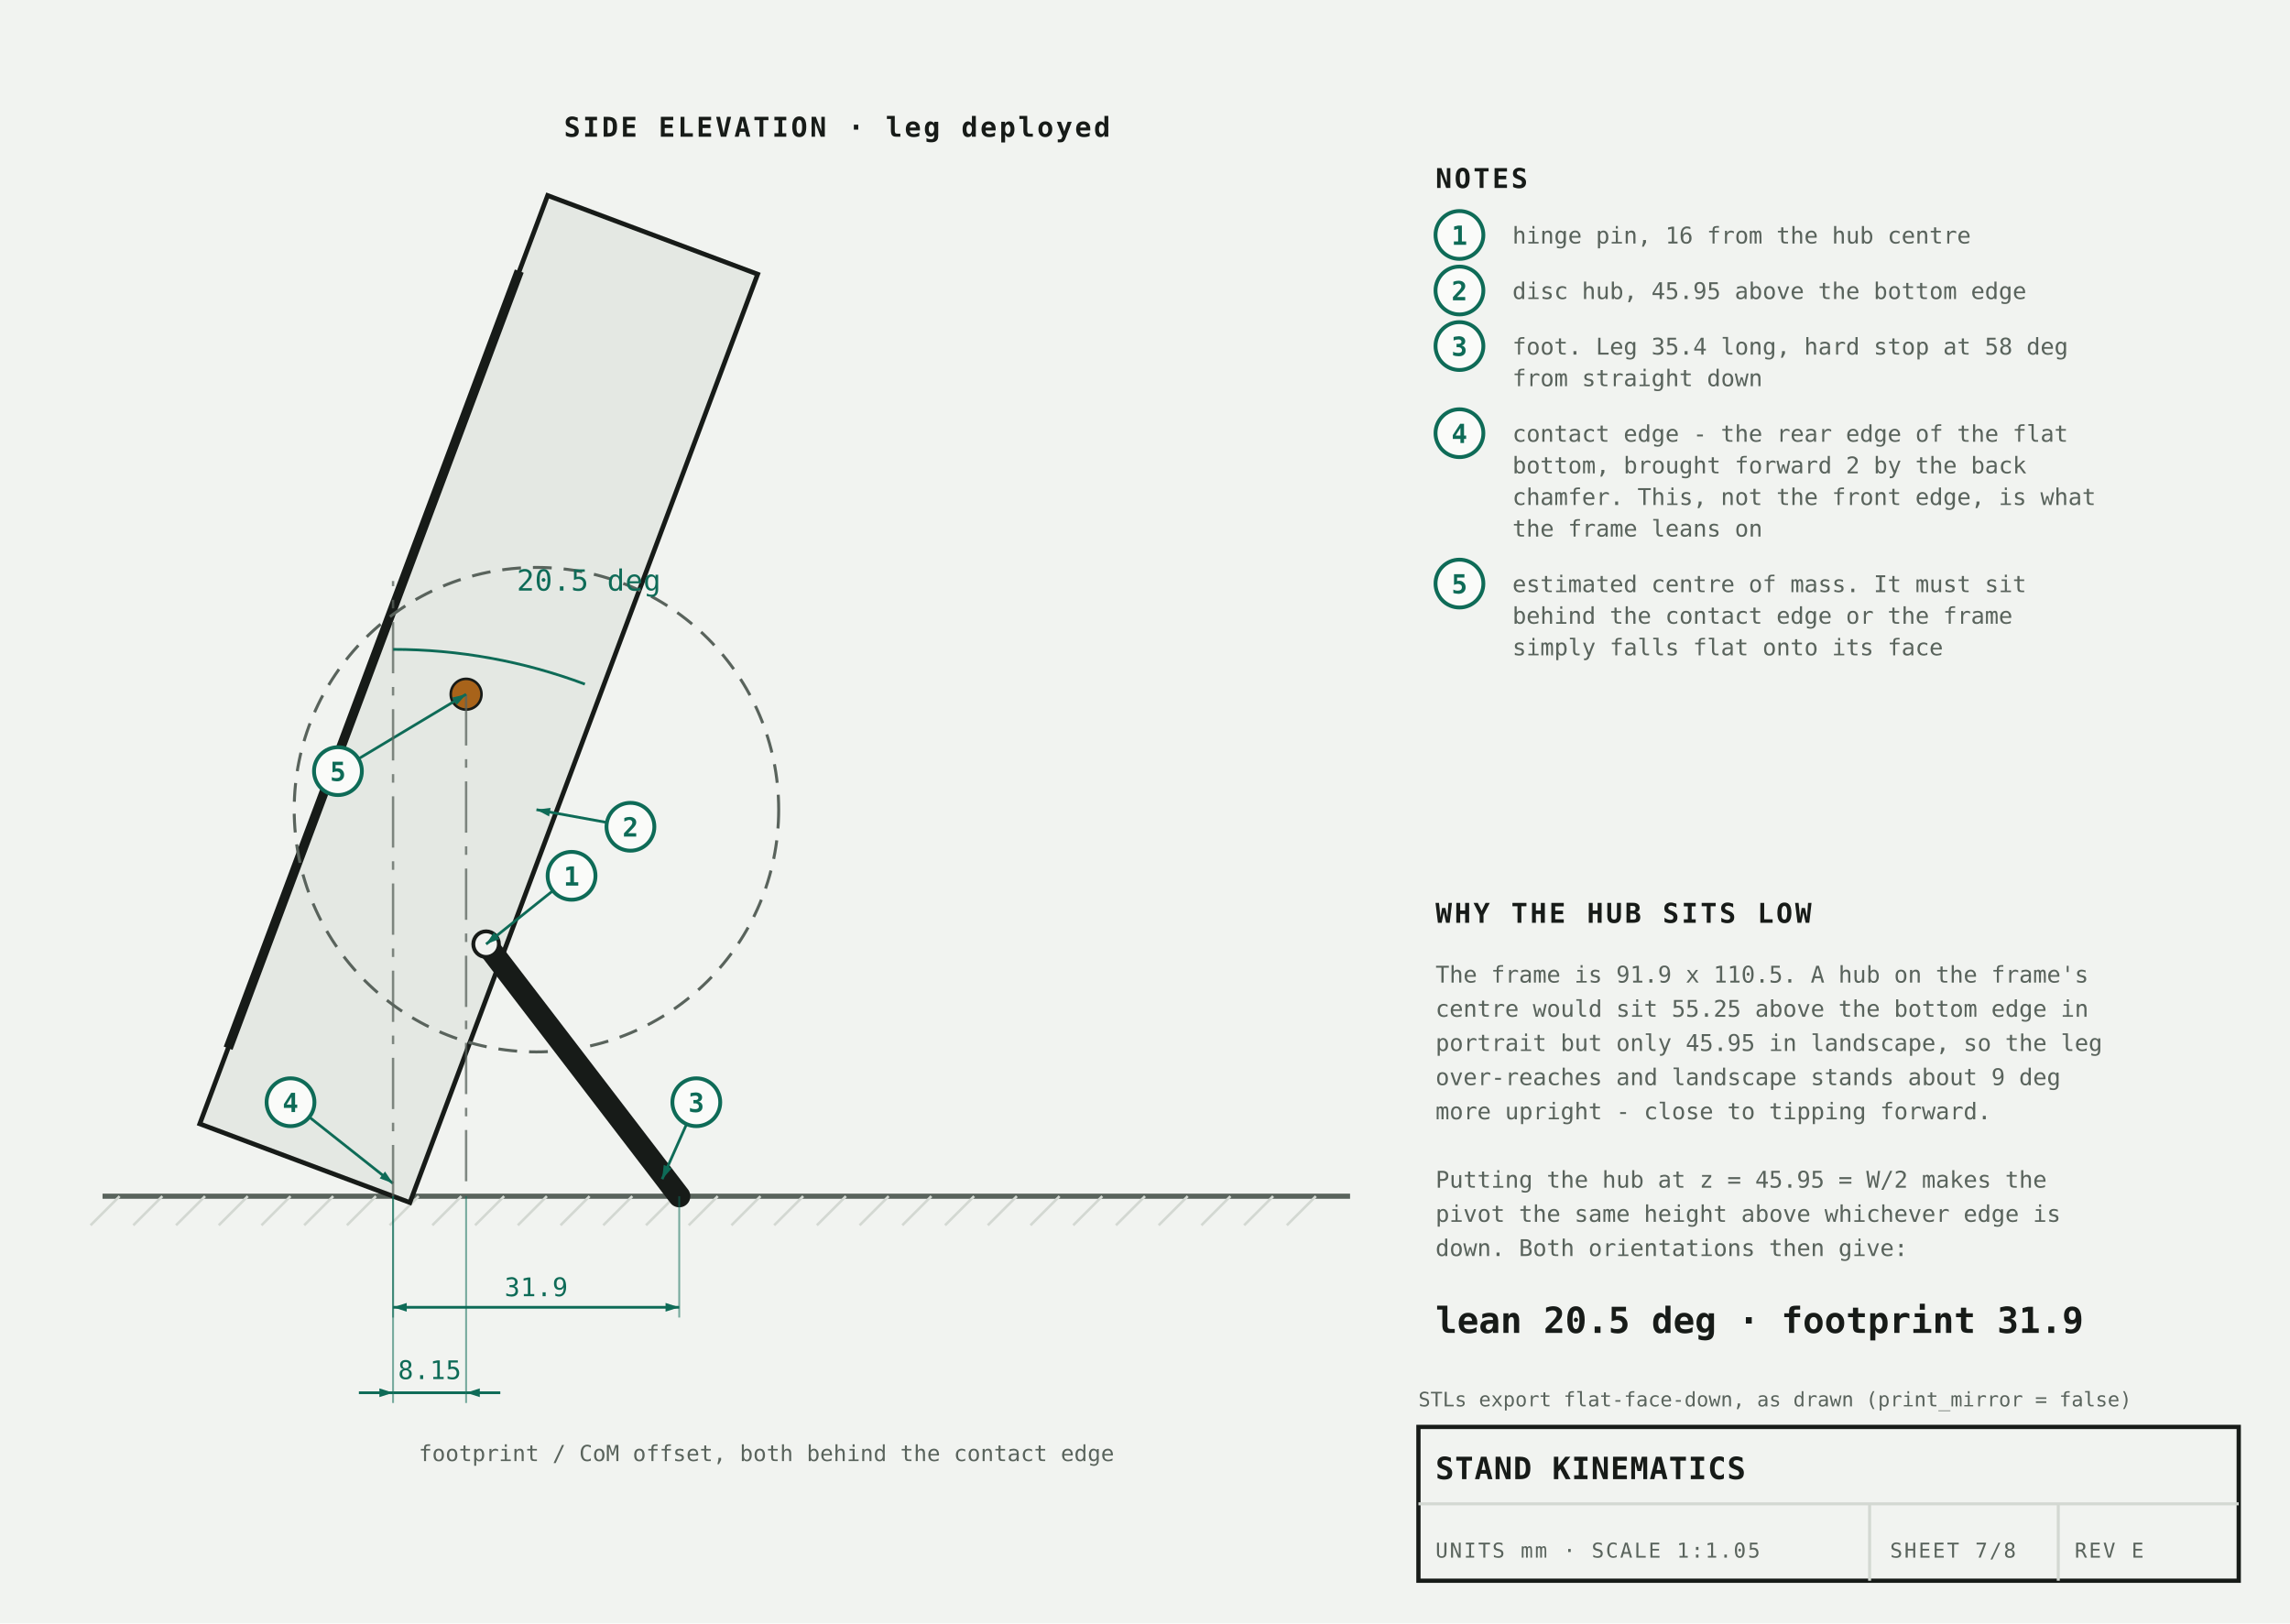
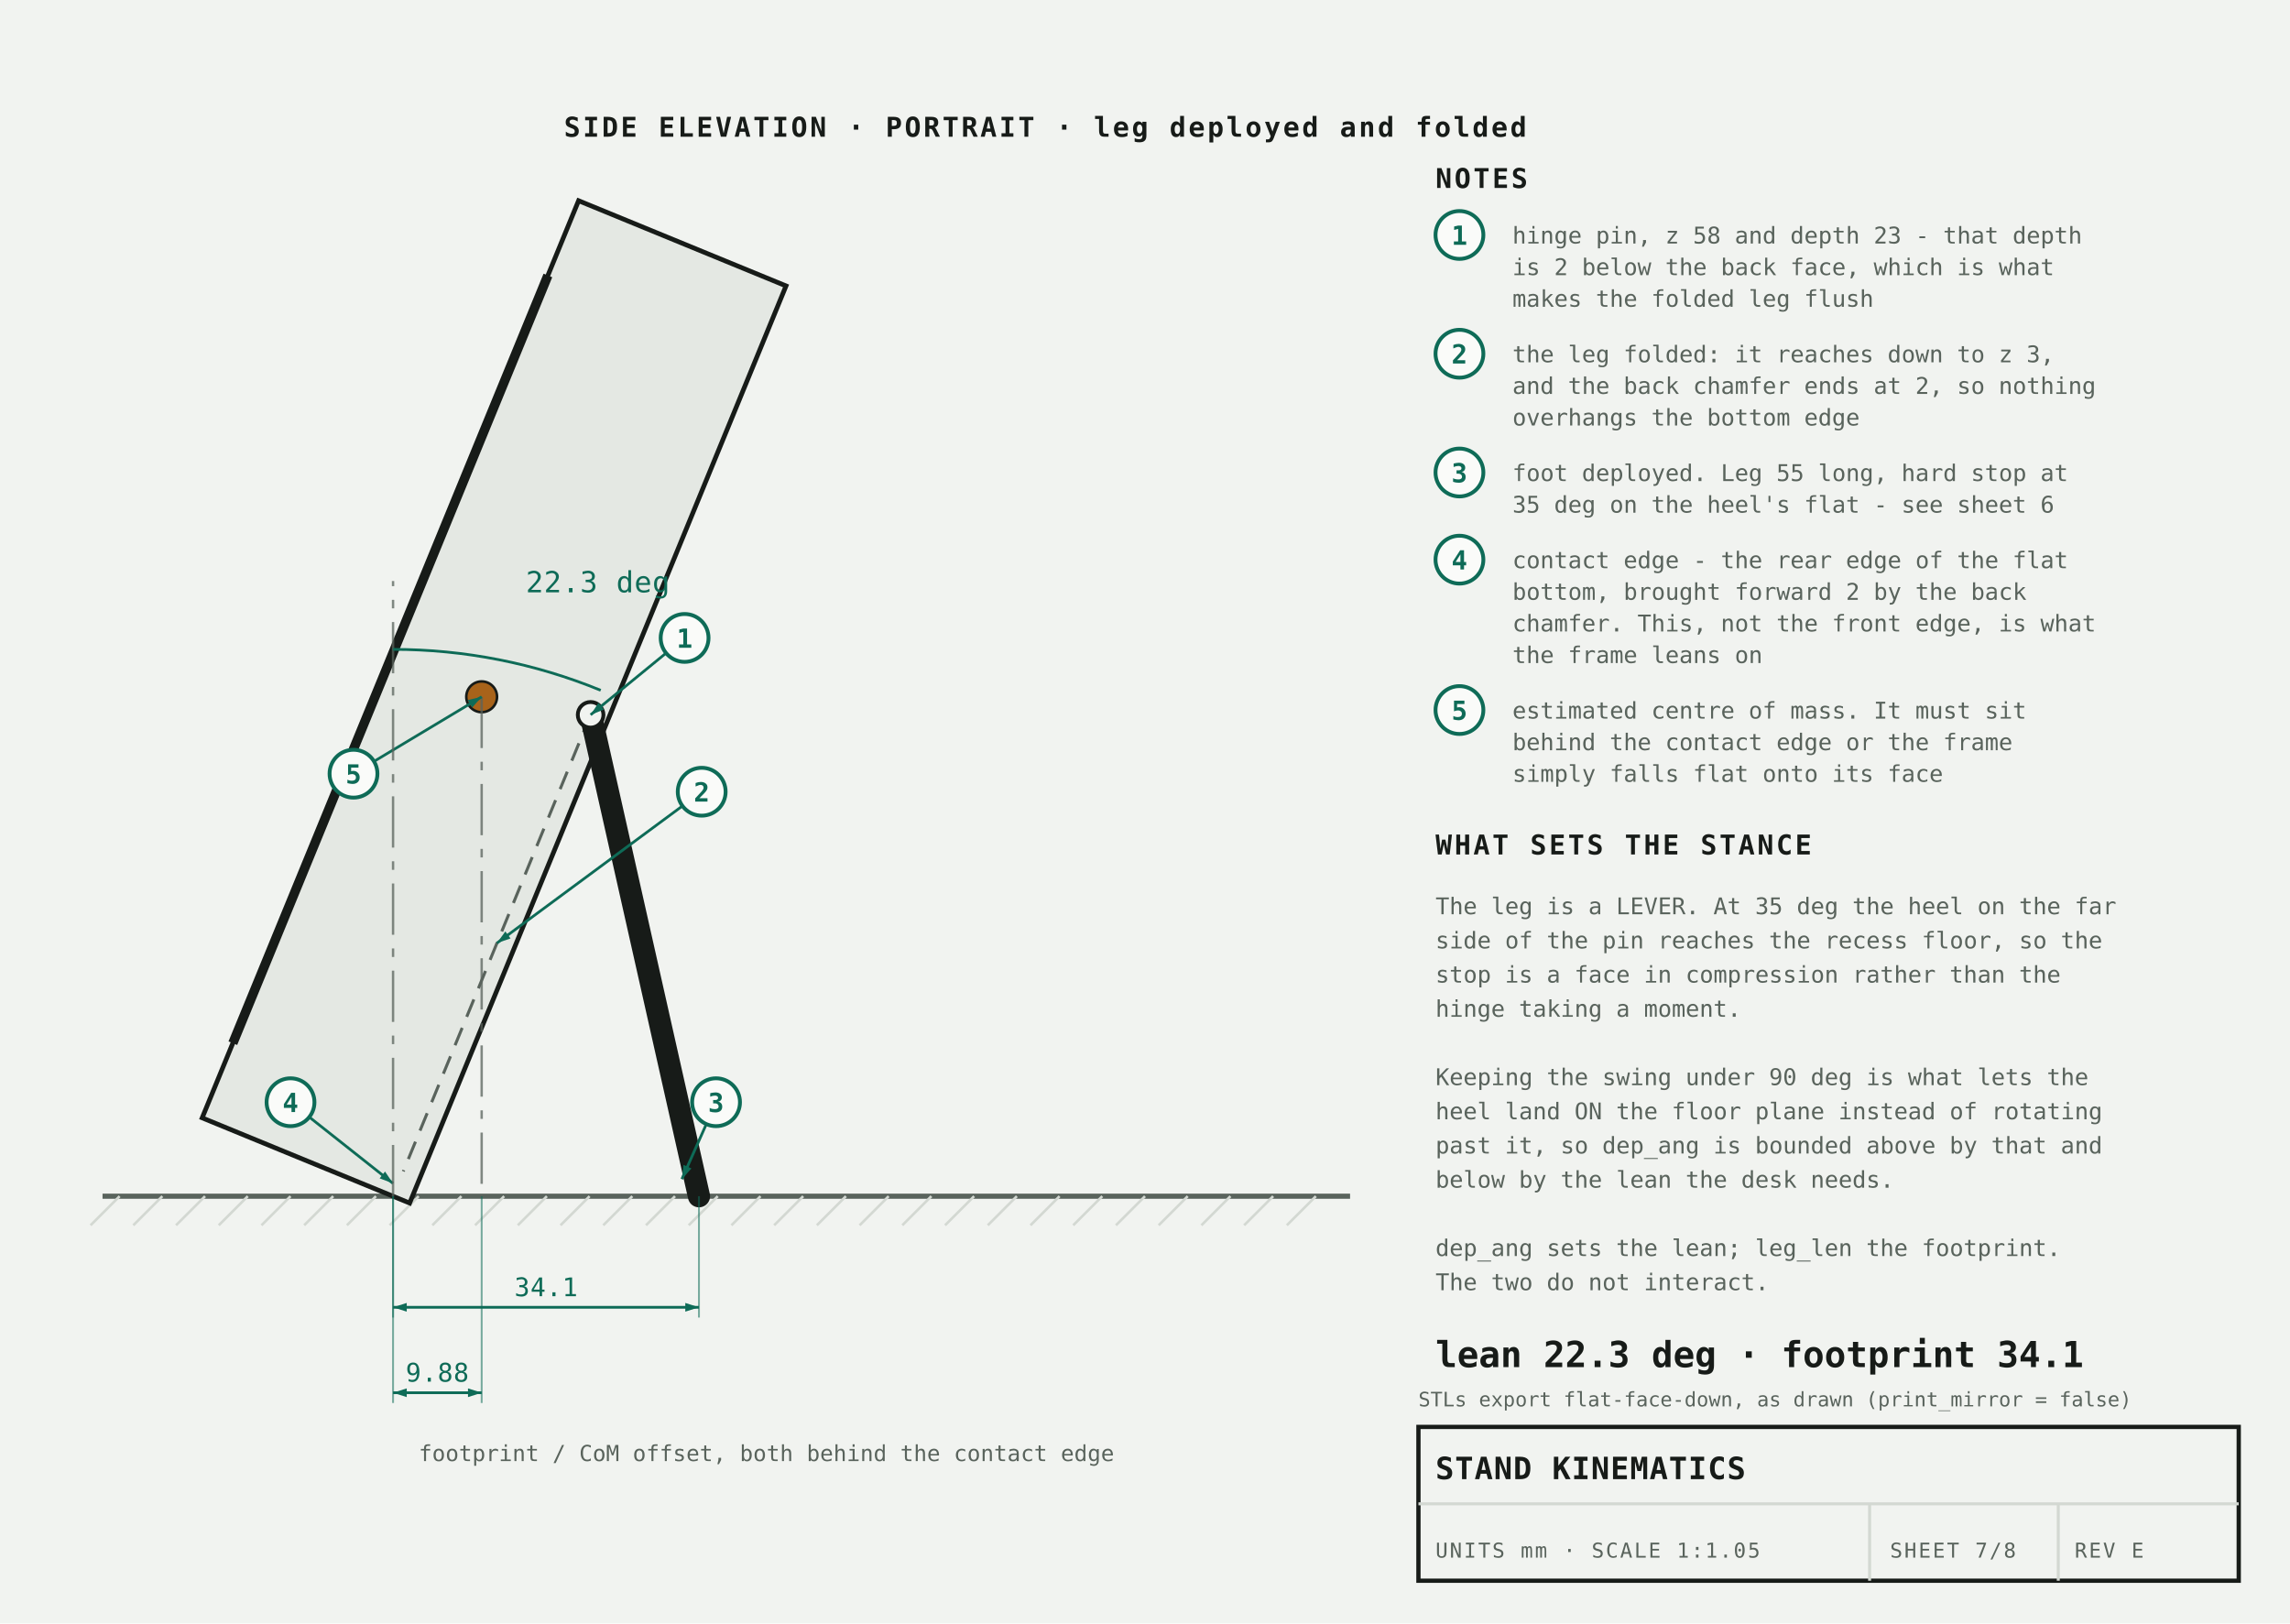
<svg xmlns="http://www.w3.org/2000/svg" class="dwg" width="1072" height="760" id="s7" viewBox="0 0 268 190" role="img">
  <style>
svg{font-family:"IBM Plex Mono",ui-monospace,monospace}
.bg{fill:#F1F3F0;stroke:none}
.part{fill:#E4E8E3;stroke:#171B18;stroke-width:.55}
.edge{fill:none;stroke:#171B18;stroke-width:.5}
.inkline{fill:none;stroke:#171B18;stroke-width:1.1}
.ghost{fill:none;stroke:#D3D8D2;stroke-width:.45}
.hid{fill:none;stroke:#59635C;stroke-width:.35;stroke-dasharray:2.2 1.4}
.cl{fill:none;stroke:#59635C;stroke-width:.28;stroke-dasharray:6 1.6 1 1.6;opacity:.75}
.cut{fill:#F1F3F0;stroke:#171B18;stroke-width:.45}
.ink{fill:#171B18;opacity:.86;stroke:none}
.glass{fill:#D9E4E6;stroke:#171B18;stroke-width:.4}
.pcb{fill:#CBDCCF;stroke:#171B18;stroke-width:.45}
.cell{fill:#D2D6D8;stroke:#171B18;stroke-width:.45}
.chg{fill:#C7D8E4;stroke:#171B18;stroke-width:.4}
.plat{fill:#EDEFEA;stroke:#59635C;stroke-width:.35}
.boss{fill:#DCE2DA;stroke:#59635C;stroke-width:.35}
.pad{fill:#D8DED6;stroke:#59635C;stroke-width:.35}
.voidfill{fill:#E7EAE5;stroke:#59635C;stroke-width:.35}
.warn{fill:none;stroke:#A8631A;stroke-width:.6;stroke-dasharray:2 1.2}
.wire{fill:none;stroke:#171B18;stroke-width:.62;stroke-linejoin:round}
.wire.ntc{stroke:#A8631A}
.clash{fill:#A8631A;fill-opacity:.30;stroke:#A8631A;stroke-width:.7}
.clashtxt{fill:#A8631A;font-weight:600;letter-spacing:.02em}
.res{fill:#FAFBF9;stroke:#171B18;stroke-width:.5}
.leg{stroke:#171B18;stroke-width:2.6;stroke-linecap:round;fill:none}
.table{stroke:#59635C;stroke-width:.6}
.com{fill:#A8631A;stroke:#171B18;stroke-width:.3}
.hl{stroke:#D3D8D2;stroke-width:.3;fill:none}
.hatch{opacity:.9}
.dim{fill:none;stroke:#0E6B57;stroke-width:.32}
.ext{fill:none;stroke:#0E6B57;stroke-width:.22;opacity:.55}
.arrow{fill:#0E6B57;stroke:none}
.dimtxt{fill:#0E6B57;letter-spacing:.02em}
.note{fill:#59635C}
.val{fill:#171B18;font-weight:600}
.val.warn{fill:#A8631A;stroke:none}
.balloon{fill:#FAFBF9;stroke:#0E6B57;stroke-width:.45}
.baltxt{fill:#0E6B57;font-weight:600;text-anchor:middle}
.vlabel{fill:#171B18;font-weight:600;letter-spacing:.09em}
.cmp{fill:#171B18;font-weight:600}
.cmpsub{fill:#59635C}
.tbframe{fill:none;stroke:#171B18;stroke-width:.5}
.tbrule{stroke:#D3D8D2;stroke-width:.35;fill:none}
.tbname{fill:#171B18;font-weight:700;letter-spacing:.03em}
.tbmeta{fill:#59635C;letter-spacing:.09em}
@media (prefers-color-scheme:dark){
svg{font-family:"IBM Plex Mono",ui-monospace,monospace}
.bg{fill:#0F1211;stroke:none}
.part{fill:#232A26;stroke:#E8ECE7;stroke-width:.55}
.edge{fill:none;stroke:#E8ECE7;stroke-width:.5}
.inkline{fill:none;stroke:#E8ECE7;stroke-width:1.1}
.ghost{fill:none;stroke:#2C332E;stroke-width:.45}
.hid{fill:none;stroke:#93A099;stroke-width:.35;stroke-dasharray:2.2 1.4}
.cl{fill:none;stroke:#93A099;stroke-width:.28;stroke-dasharray:6 1.6 1 1.6;opacity:.75}
.cut{fill:#0F1211;stroke:#E8ECE7;stroke-width:.45}
.ink{fill:#E8ECE7;opacity:.86;stroke:none}
.glass{fill:#243233;stroke:#E8ECE7;stroke-width:.4}
.pcb{fill:#1F3327;stroke:#E8ECE7;stroke-width:.45}
.cell{fill:#2A3033;stroke:#E8ECE7;stroke-width:.45}
.chg{fill:#1E2E3A;stroke:#E8ECE7;stroke-width:.4}
.plat{fill:#1C221E;stroke:#93A099;stroke-width:.35}
.boss{fill:#28302B;stroke:#93A099;stroke-width:.35}
.pad{fill:#2A322C;stroke:#93A099;stroke-width:.35}
.voidfill{fill:#101413;stroke:#93A099;stroke-width:.35}
.warn{fill:none;stroke:#E0A64B;stroke-width:.6;stroke-dasharray:2 1.2}
.wire{fill:none;stroke:#E8ECE7;stroke-width:.62;stroke-linejoin:round}
.wire.ntc{stroke:#E0A64B}
.clash{fill:#E0A64B;fill-opacity:.30;stroke:#E0A64B;stroke-width:.7}
.clashtxt{fill:#E0A64B;font-weight:600;letter-spacing:.02em}
.res{fill:#171B18;stroke:#E8ECE7;stroke-width:.5}
.leg{stroke:#E8ECE7;stroke-width:2.6;stroke-linecap:round;fill:none}
.table{stroke:#93A099;stroke-width:.6}
.com{fill:#E0A64B;stroke:#E8ECE7;stroke-width:.3}
.hl{stroke:#2C332E;stroke-width:.3;fill:none}
.hatch{opacity:.9}
.dim{fill:none;stroke:#57CFA9;stroke-width:.32}
.ext{fill:none;stroke:#57CFA9;stroke-width:.22;opacity:.55}
.arrow{fill:#57CFA9;stroke:none}
.dimtxt{fill:#57CFA9;letter-spacing:.02em}
.note{fill:#93A099}
.val{fill:#E8ECE7;font-weight:600}
.val.warn{fill:#E0A64B;stroke:none}
.balloon{fill:#171B18;stroke:#57CFA9;stroke-width:.45}
.baltxt{fill:#57CFA9;font-weight:600;text-anchor:middle}
.vlabel{fill:#E8ECE7;font-weight:600;letter-spacing:.09em}
.cmp{fill:#E8ECE7;font-weight:600}
.cmpsub{fill:#93A099}
.tbframe{fill:none;stroke:#E8ECE7;stroke-width:.5}
.tbrule{stroke:#2C332E;stroke-width:.35;fill:none}
.tbname{fill:#E8ECE7;font-weight:700;letter-spacing:.03em}
.tbmeta{fill:#93A099;letter-spacing:.09em}
}</style>
  <rect class="bg" x="0" y="0" width="268" height="190" />
  <line class="table" x1="12.00" y1="140.00" x2="158.00" y2="140.00" />
  <line class="hl" x1="14.00" y1="140.00" x2="10.60" y2="143.40" />
  <line class="hl" x1="19.00" y1="140.00" x2="15.60" y2="143.40" />
  <line class="hl" x1="24.00" y1="140.00" x2="20.60" y2="143.40" />
  <line class="hl" x1="29.00" y1="140.00" x2="25.60" y2="143.40" />
  <line class="hl" x1="34.00" y1="140.00" x2="30.60" y2="143.40" />
  <line class="hl" x1="39.00" y1="140.00" x2="35.60" y2="143.40" />
  <line class="hl" x1="44.00" y1="140.00" x2="40.60" y2="143.40" />
  <line class="hl" x1="49.00" y1="140.00" x2="45.60" y2="143.40" />
  <line class="hl" x1="54.00" y1="140.00" x2="50.60" y2="143.40" />
  <line class="hl" x1="59.00" y1="140.00" x2="55.60" y2="143.40" />
  <line class="hl" x1="64.00" y1="140.00" x2="60.60" y2="143.40" />
  <line class="hl" x1="69.00" y1="140.00" x2="65.60" y2="143.40" />
  <line class="hl" x1="74.00" y1="140.00" x2="70.60" y2="143.40" />
  <line class="hl" x1="79.00" y1="140.00" x2="75.60" y2="143.40" />
  <line class="hl" x1="84.00" y1="140.00" x2="80.60" y2="143.40" />
  <line class="hl" x1="89.00" y1="140.00" x2="85.60" y2="143.40" />
  <line class="hl" x1="94.00" y1="140.00" x2="90.60" y2="143.40" />
  <line class="hl" x1="99.00" y1="140.00" x2="95.60" y2="143.40" />
  <line class="hl" x1="104.00" y1="140.00" x2="100.60" y2="143.40" />
  <line class="hl" x1="109.00" y1="140.00" x2="105.60" y2="143.40" />
  <line class="hl" x1="114.00" y1="140.00" x2="110.60" y2="143.40" />
  <line class="hl" x1="119.00" y1="140.00" x2="115.60" y2="143.40" />
  <line class="hl" x1="124.00" y1="140.00" x2="120.60" y2="143.40" />
  <line class="hl" x1="129.00" y1="140.00" x2="125.60" y2="143.40" />
  <line class="hl" x1="134.00" y1="140.00" x2="130.60" y2="143.40" />
  <line class="hl" x1="139.00" y1="140.00" x2="135.60" y2="143.40" />
  <line class="hl" x1="144.00" y1="140.00" x2="140.60" y2="143.40" />
  <line class="hl" x1="149.00" y1="140.00" x2="145.60" y2="143.40" />
  <line class="hl" x1="154.00" y1="140.00" x2="150.60" y2="143.40" />
-   <path class="part" d="M23.38,131.53 L64.09,22.88 L88.67,32.09 L47.97,140.74 Z" />
-   <line class="inkline" x1="26.70" y1="122.68" x2="60.77" y2="31.73" />
-   <circle class="hid" cx="62.78" cy="94.76" r="28.35" />
-   <line class="leg" x1="56.89" y1="110.50" x2="79.49" y2="140.00" />
-   <circle class="cut" cx="56.89" cy="110.50" r="1.50" />
-   <circle class="com" cx="54.55" cy="81.25" r="1.80" />
-   <line class="cl" x1="54.55" y1="81.25" x2="54.55" y2="140.00" />
-   <line class="dim" x1="56.89" y1="110.50" x2="66.89" y2="102.50" />
-   <path class="arrow" d="M56.89,110.50 L57.81,109.10 L58.45,109.90 Z" />
-   <circle class="balloon" cx="66.89" cy="102.50" r="2.80" />
-   <text class="baltxt" x="66.89" y="103.65" text-anchor="middle" font-size="3.1">1</text>
-   <line class="dim" x1="62.78" y1="94.76" x2="73.78" y2="96.76" />
-   <path class="arrow" d="M62.78,94.76 L64.44,94.55 L64.26,95.55 Z" />
-   <circle class="balloon" cx="73.78" cy="96.76" r="2.80" />
-   <text class="baltxt" x="73.78" y="97.91" text-anchor="middle" font-size="3.1">2</text>
-   <line class="dim" x1="77.49" y1="138.00" x2="81.49" y2="129.00" />
-   <path class="arrow" d="M77.49,138.00 L77.68,136.33 L78.61,136.75 Z" />
-   <circle class="balloon" cx="81.49" cy="129.00" r="2.80" />
-   <text class="baltxt" x="81.49" y="130.15" text-anchor="middle" font-size="3.1">3</text>
+   <path class="part" d="M23.66,130.83 L67.71,23.49 L91.99,33.46 L47.94,140.80 Z" />
+   <line class="inkline" x1="27.25" y1="122.09" x2="64.12" y2="32.24" />
+   <line class="hid" x1="69.12" y1="83.66" x2="47.20" y2="137.09" />
+   <line class="leg" x1="69.12" y1="83.66" x2="81.80" y2="140.00" />
+   <circle class="cut" cx="69.12" cy="83.66" r="1.50" />
+   <circle class="com" cx="56.37" cy="81.55" r="1.80" />
+   <line class="cl" x1="56.37" y1="81.55" x2="56.37" y2="140.00" />
+   <line class="dim" x1="69.12" y1="83.66" x2="80.12" y2="74.66" />
+   <path class="arrow" d="M69.12,83.66 L70.04,82.25 L70.68,83.04 Z" />
+   <circle class="balloon" cx="80.12" cy="74.66" r="2.80" />
+   <text class="baltxt" x="80.12" y="75.81" text-anchor="middle" font-size="3.1">1</text>
+   <line class="dim" x1="58.16" y1="110.37" x2="82.12" y2="92.66" />
+   <path class="arrow" d="M58.16,110.37 L59.14,109.01 L59.75,109.83 Z" />
+   <circle class="balloon" cx="82.12" cy="92.66" r="2.80" />
+   <text class="baltxt" x="82.12" y="93.81" text-anchor="middle" font-size="3.1">2</text>
+   <line class="dim" x1="79.80" y1="138.00" x2="83.80" y2="129.00" />
+   <path class="arrow" d="M79.80,138.00 L79.99,136.33 L80.92,136.75 Z" />
+   <circle class="balloon" cx="83.80" cy="129.00" r="2.80" />
+   <text class="baltxt" x="83.80" y="130.15" text-anchor="middle" font-size="3.1">3</text>
  <line class="dim" x1="46.00" y1="138.50" x2="34.00" y2="129.00" />
  <path class="arrow" d="M46.00,138.50 L44.43,137.91 L45.06,137.11 Z" />
  <circle class="balloon" cx="34.00" cy="129.00" r="2.80" />
  <text class="baltxt" x="34.00" y="130.15" text-anchor="middle" font-size="3.1">4</text>
-   <line class="dim" x1="54.55" y1="81.25" x2="39.55" y2="90.25" />
-   <path class="arrow" d="M54.55,81.25 L53.44,82.52 L52.92,81.64 Z" />
-   <circle class="balloon" cx="39.55" cy="90.25" r="2.80" />
-   <text class="baltxt" x="39.55" y="91.40" text-anchor="middle" font-size="3.1">5</text>
+   <line class="dim" x1="56.37" y1="81.55" x2="41.37" y2="90.55" />
+   <path class="arrow" d="M56.37,81.55 L55.26,82.81 L54.73,81.93 Z" />
+   <circle class="balloon" cx="41.37" cy="90.55" r="2.80" />
+   <text class="baltxt" x="41.37" y="91.70" text-anchor="middle" font-size="3.1">5</text>
  <line class="cl" x1="46.00" y1="140.00" x2="46.00" y2="68.00" />
-   <path class="dim" d="M46.00,76.00 A64,64 0 0 1 68.45,80.07" />
-   <text class="dimtxt" x="60.48" y="69.12" text-anchor="start" font-size="3.4">20.5 deg</text>
+   <path class="dim" d="M46.00,76.00 A64,64 0 0 1 70.30,80.79" />
+   <text class="dimtxt" x="61.54" y="69.32" text-anchor="start" font-size="3.4">22.3 deg</text>
  <line class="ext" x1="46.00" y1="140.00" x2="46.00" y2="154.20" />
-   <line class="ext" x1="79.49" y1="140.00" x2="79.49" y2="154.20" />
-   <line class="dim" x1="46.00" y1="153.00" x2="79.49" y2="153.00" />
+   <line class="ext" x1="81.80" y1="140.00" x2="81.80" y2="154.20" />
+   <line class="dim" x1="46.00" y1="153.00" x2="81.80" y2="153.00" />
  <path class="arrow" d="M46.00,153.00 L47.60,152.49 L47.60,153.51 Z" />
-   <path class="arrow" d="M79.49,153.00 L77.89,153.51 L77.89,152.49 Z" />
-   <text class="dimtxt" x="62.75" y="151.70" text-anchor="middle" font-size="3.0">31.9</text>
+   <path class="arrow" d="M81.80,153.00 L80.20,153.51 L80.20,152.49 Z" />
+   <text class="dimtxt" x="63.90" y="151.70" text-anchor="middle" font-size="3.0">34.1</text>
  <line class="ext" x1="46.00" y1="140.00" x2="46.00" y2="164.20" />
-   <line class="ext" x1="54.55" y1="140.00" x2="54.55" y2="164.20" />
-   <line class="dim" x1="46.00" y1="163.00" x2="54.55" y2="163.00" />
-   <line class="dim" x1="42.00" y1="163.00" x2="46.00" y2="163.00" />
-   <line class="dim" x1="54.55" y1="163.00" x2="58.55" y2="163.00" />
-   <path class="arrow" d="M46.00,163.00 L44.40,163.51 L44.40,162.49 Z" />
-   <path class="arrow" d="M54.55,163.00 L56.15,162.49 L56.15,163.51 Z" />
-   <text class="dimtxt" x="50.28" y="161.40" text-anchor="middle" font-size="3.0">8.15</text>
+   <line class="ext" x1="56.37" y1="140.00" x2="56.37" y2="164.20" />
+   <line class="dim" x1="46.00" y1="163.00" x2="56.37" y2="163.00" />
+   <path class="arrow" d="M46.00,163.00 L47.60,162.49 L47.60,163.51 Z" />
+   <path class="arrow" d="M56.37,163.00 L54.77,163.51 L54.77,162.49 Z" />
+   <text class="dimtxt" x="51.18" y="161.70" text-anchor="middle" font-size="3.0">9.88</text>
  <text class="note" x="49.00" y="171.00" text-anchor="start" font-size="2.6">footprint / CoM offset, both behind the contact edge</text>
-   <text class="vlabel" x="66.00" y="16.00" text-anchor="start" font-size="3.2">SIDE ELEVATION  ·  leg deployed</text>
+   <text class="vlabel" x="66.00" y="16.00" text-anchor="start" font-size="3.2">SIDE ELEVATION  ·  PORTRAIT  ·  leg deployed and folded</text>
  <text class="vlabel" x="168.00" y="22.00" text-anchor="start" font-size="3.2">NOTES</text>
  <circle class="balloon" cx="170.80" cy="27.50" r="2.80" />
  <text class="baltxt" x="170.80" y="28.65" text-anchor="middle" font-size="3.1">1</text>
-   <text class="note" x="177.00" y="28.50" text-anchor="start" font-size="2.7">hinge pin, 16 from the hub centre</text>
-   <circle class="balloon" cx="170.80" cy="34.00" r="2.80" />
-   <text class="baltxt" x="170.80" y="35.15" text-anchor="middle" font-size="3.1">2</text>
-   <text class="note" x="177.00" y="35.00" text-anchor="start" font-size="2.7">disc hub, 45.95 above the bottom edge</text>
-   <circle class="balloon" cx="170.80" cy="40.50" r="2.80" />
-   <text class="baltxt" x="170.80" y="41.65" text-anchor="middle" font-size="3.1">3</text>
-   <text class="note" x="177.00" y="41.50" text-anchor="start" font-size="2.7">foot. Leg 35.4 long, hard stop at 58 deg</text>
-   <text class="note" x="177.00" y="45.20" text-anchor="start" font-size="2.7">from straight down</text>
-   <circle class="balloon" cx="170.80" cy="50.70" r="2.80" />
-   <text class="baltxt" x="170.80" y="51.85" text-anchor="middle" font-size="3.1">4</text>
-   <text class="note" x="177.00" y="51.70" text-anchor="start" font-size="2.7">contact edge - the rear edge of the flat</text>
-   <text class="note" x="177.00" y="55.40" text-anchor="start" font-size="2.7">bottom, brought forward 2 by the back</text>
-   <text class="note" x="177.00" y="59.10" text-anchor="start" font-size="2.7">chamfer. This, not the front edge, is what</text>
-   <text class="note" x="177.00" y="62.80" text-anchor="start" font-size="2.7">the frame leans on</text>
-   <circle class="balloon" cx="170.80" cy="68.30" r="2.80" />
-   <text class="baltxt" x="170.80" y="69.45" text-anchor="middle" font-size="3.1">5</text>
-   <text class="note" x="177.00" y="69.30" text-anchor="start" font-size="2.7">estimated centre of mass. It must sit</text>
-   <text class="note" x="177.00" y="73.00" text-anchor="start" font-size="2.7">behind the contact edge or the frame</text>
-   <text class="note" x="177.00" y="76.70" text-anchor="start" font-size="2.7">simply falls flat onto its face</text>
-   <text class="vlabel" x="168.00" y="108.00" text-anchor="start" font-size="3.2">WHY THE HUB SITS LOW</text>
-   <text class="note" x="168.00" y="115.00" text-anchor="start" font-size="2.7">The frame is 91.9 x 110.5. A hub on the frame's</text>
-   <text class="note" x="168.00" y="119.00" text-anchor="start" font-size="2.7">centre would sit 55.25 above the bottom edge in</text>
-   <text class="note" x="168.00" y="123.00" text-anchor="start" font-size="2.7">portrait but only 45.95 in landscape, so the leg</text>
-   <text class="note" x="168.00" y="127.00" text-anchor="start" font-size="2.7">over-reaches and landscape stands about 9 deg</text>
-   <text class="note" x="168.00" y="131.00" text-anchor="start" font-size="2.7">more upright - close to tipping forward.</text>
-   <text class="note" x="168.00" y="135.00" text-anchor="start" font-size="2.7" />
-   <text class="note" x="168.00" y="139.00" text-anchor="start" font-size="2.7">Putting the hub at z = 45.95 = W/2 makes the</text>
-   <text class="note" x="168.00" y="143.00" text-anchor="start" font-size="2.7">pivot the same height above whichever edge is</text>
-   <text class="note" x="168.00" y="147.00" text-anchor="start" font-size="2.7">down. Both orientations then give:</text>
-   <text class="val" x="168.00" y="156.00" text-anchor="start" font-size="4.2">lean 20.5 deg   ·   footprint 31.9</text>
+   <text class="note" x="177.00" y="28.50" text-anchor="start" font-size="2.7">hinge pin, z 58 and depth 23 - that depth</text>
+   <text class="note" x="177.00" y="32.20" text-anchor="start" font-size="2.7">is 2 below the back face, which is what</text>
+   <text class="note" x="177.00" y="35.90" text-anchor="start" font-size="2.7">makes the folded leg flush</text>
+   <circle class="balloon" cx="170.80" cy="41.40" r="2.80" />
+   <text class="baltxt" x="170.80" y="42.55" text-anchor="middle" font-size="3.1">2</text>
+   <text class="note" x="177.00" y="42.40" text-anchor="start" font-size="2.7">the leg folded: it reaches down to z 3,</text>
+   <text class="note" x="177.00" y="46.10" text-anchor="start" font-size="2.7">and the back chamfer ends at 2, so nothing</text>
+   <text class="note" x="177.00" y="49.80" text-anchor="start" font-size="2.7">overhangs the bottom edge</text>
+   <circle class="balloon" cx="170.80" cy="55.30" r="2.80" />
+   <text class="baltxt" x="170.80" y="56.45" text-anchor="middle" font-size="3.1">3</text>
+   <text class="note" x="177.00" y="56.30" text-anchor="start" font-size="2.7">foot deployed. Leg 55 long, hard stop at</text>
+   <text class="note" x="177.00" y="60.00" text-anchor="start" font-size="2.7">35 deg on the heel's flat - see sheet 6</text>
+   <circle class="balloon" cx="170.80" cy="65.50" r="2.80" />
+   <text class="baltxt" x="170.80" y="66.65" text-anchor="middle" font-size="3.1">4</text>
+   <text class="note" x="177.00" y="66.50" text-anchor="start" font-size="2.7">contact edge - the rear edge of the flat</text>
+   <text class="note" x="177.00" y="70.20" text-anchor="start" font-size="2.7">bottom, brought forward 2 by the back</text>
+   <text class="note" x="177.00" y="73.90" text-anchor="start" font-size="2.7">chamfer. This, not the front edge, is what</text>
+   <text class="note" x="177.00" y="77.60" text-anchor="start" font-size="2.7">the frame leans on</text>
+   <circle class="balloon" cx="170.80" cy="83.10" r="2.80" />
+   <text class="baltxt" x="170.80" y="84.25" text-anchor="middle" font-size="3.1">5</text>
+   <text class="note" x="177.00" y="84.10" text-anchor="start" font-size="2.7">estimated centre of mass. It must sit</text>
+   <text class="note" x="177.00" y="87.80" text-anchor="start" font-size="2.7">behind the contact edge or the frame</text>
+   <text class="note" x="177.00" y="91.50" text-anchor="start" font-size="2.7">simply falls flat onto its face</text>
+   <text class="vlabel" x="168.00" y="100.00" text-anchor="start" font-size="3.2">WHAT SETS THE STANCE</text>
+   <text class="note" x="168.00" y="107.00" text-anchor="start" font-size="2.7">The leg is a LEVER. At 35 deg the heel on the far</text>
+   <text class="note" x="168.00" y="111.00" text-anchor="start" font-size="2.7">side of the pin reaches the recess floor, so the</text>
+   <text class="note" x="168.00" y="115.00" text-anchor="start" font-size="2.7">stop is a face in compression rather than the</text>
+   <text class="note" x="168.00" y="119.00" text-anchor="start" font-size="2.7">hinge taking a moment.</text>
+   <text class="note" x="168.00" y="123.00" text-anchor="start" font-size="2.7" />
+   <text class="note" x="168.00" y="127.00" text-anchor="start" font-size="2.7">Keeping the swing under 90 deg is what lets the</text>
+   <text class="note" x="168.00" y="131.00" text-anchor="start" font-size="2.7">heel land ON the floor plane instead of rotating</text>
+   <text class="note" x="168.00" y="135.00" text-anchor="start" font-size="2.7">past it, so dep_ang is bounded above by that and</text>
+   <text class="note" x="168.00" y="139.00" text-anchor="start" font-size="2.7">below by the lean the desk needs.</text>
+   <text class="note" x="168.00" y="143.00" text-anchor="start" font-size="2.7" />
+   <text class="note" x="168.00" y="147.00" text-anchor="start" font-size="2.7">dep_ang sets the lean; leg_len the footprint.</text>
+   <text class="note" x="168.00" y="151.00" text-anchor="start" font-size="2.7">The two do not interact.</text>
+   <text class="val" x="168.00" y="160.00" text-anchor="start" font-size="4.2">lean 22.3 deg   ·   footprint 34.1</text>
  <text class="note" x="166.00" y="164.60" text-anchor="start" font-size="2.35">STLs export flat-face-down, as drawn (print_mirror = false)</text>
  <rect class="tbframe" x="166.00" y="167.00" width="96.00" height="18.00" rx="0.00" />
  <line class="tbrule" x1="166.00" y1="176.00" x2="262.00" y2="176.00" />
  <line class="tbrule" x1="218.80" y1="176.00" x2="218.80" y2="185.00" />
  <line class="tbrule" x1="240.88" y1="176.00" x2="240.88" y2="185.00" />
  <text class="tbname" x="168.00" y="173.12" text-anchor="start" font-size="3.6">STAND KINEMATICS</text>
  <text class="tbmeta" x="168.00" y="182.30" text-anchor="start" font-size="2.4">UNITS mm · SCALE 1:1.05</text>
  <text class="tbmeta" x="221.20" y="182.30" text-anchor="start" font-size="2.4">SHEET 7/8</text>
  <text class="tbmeta" x="242.80" y="182.30" text-anchor="start" font-size="2.4">REV E</text>
</svg>
